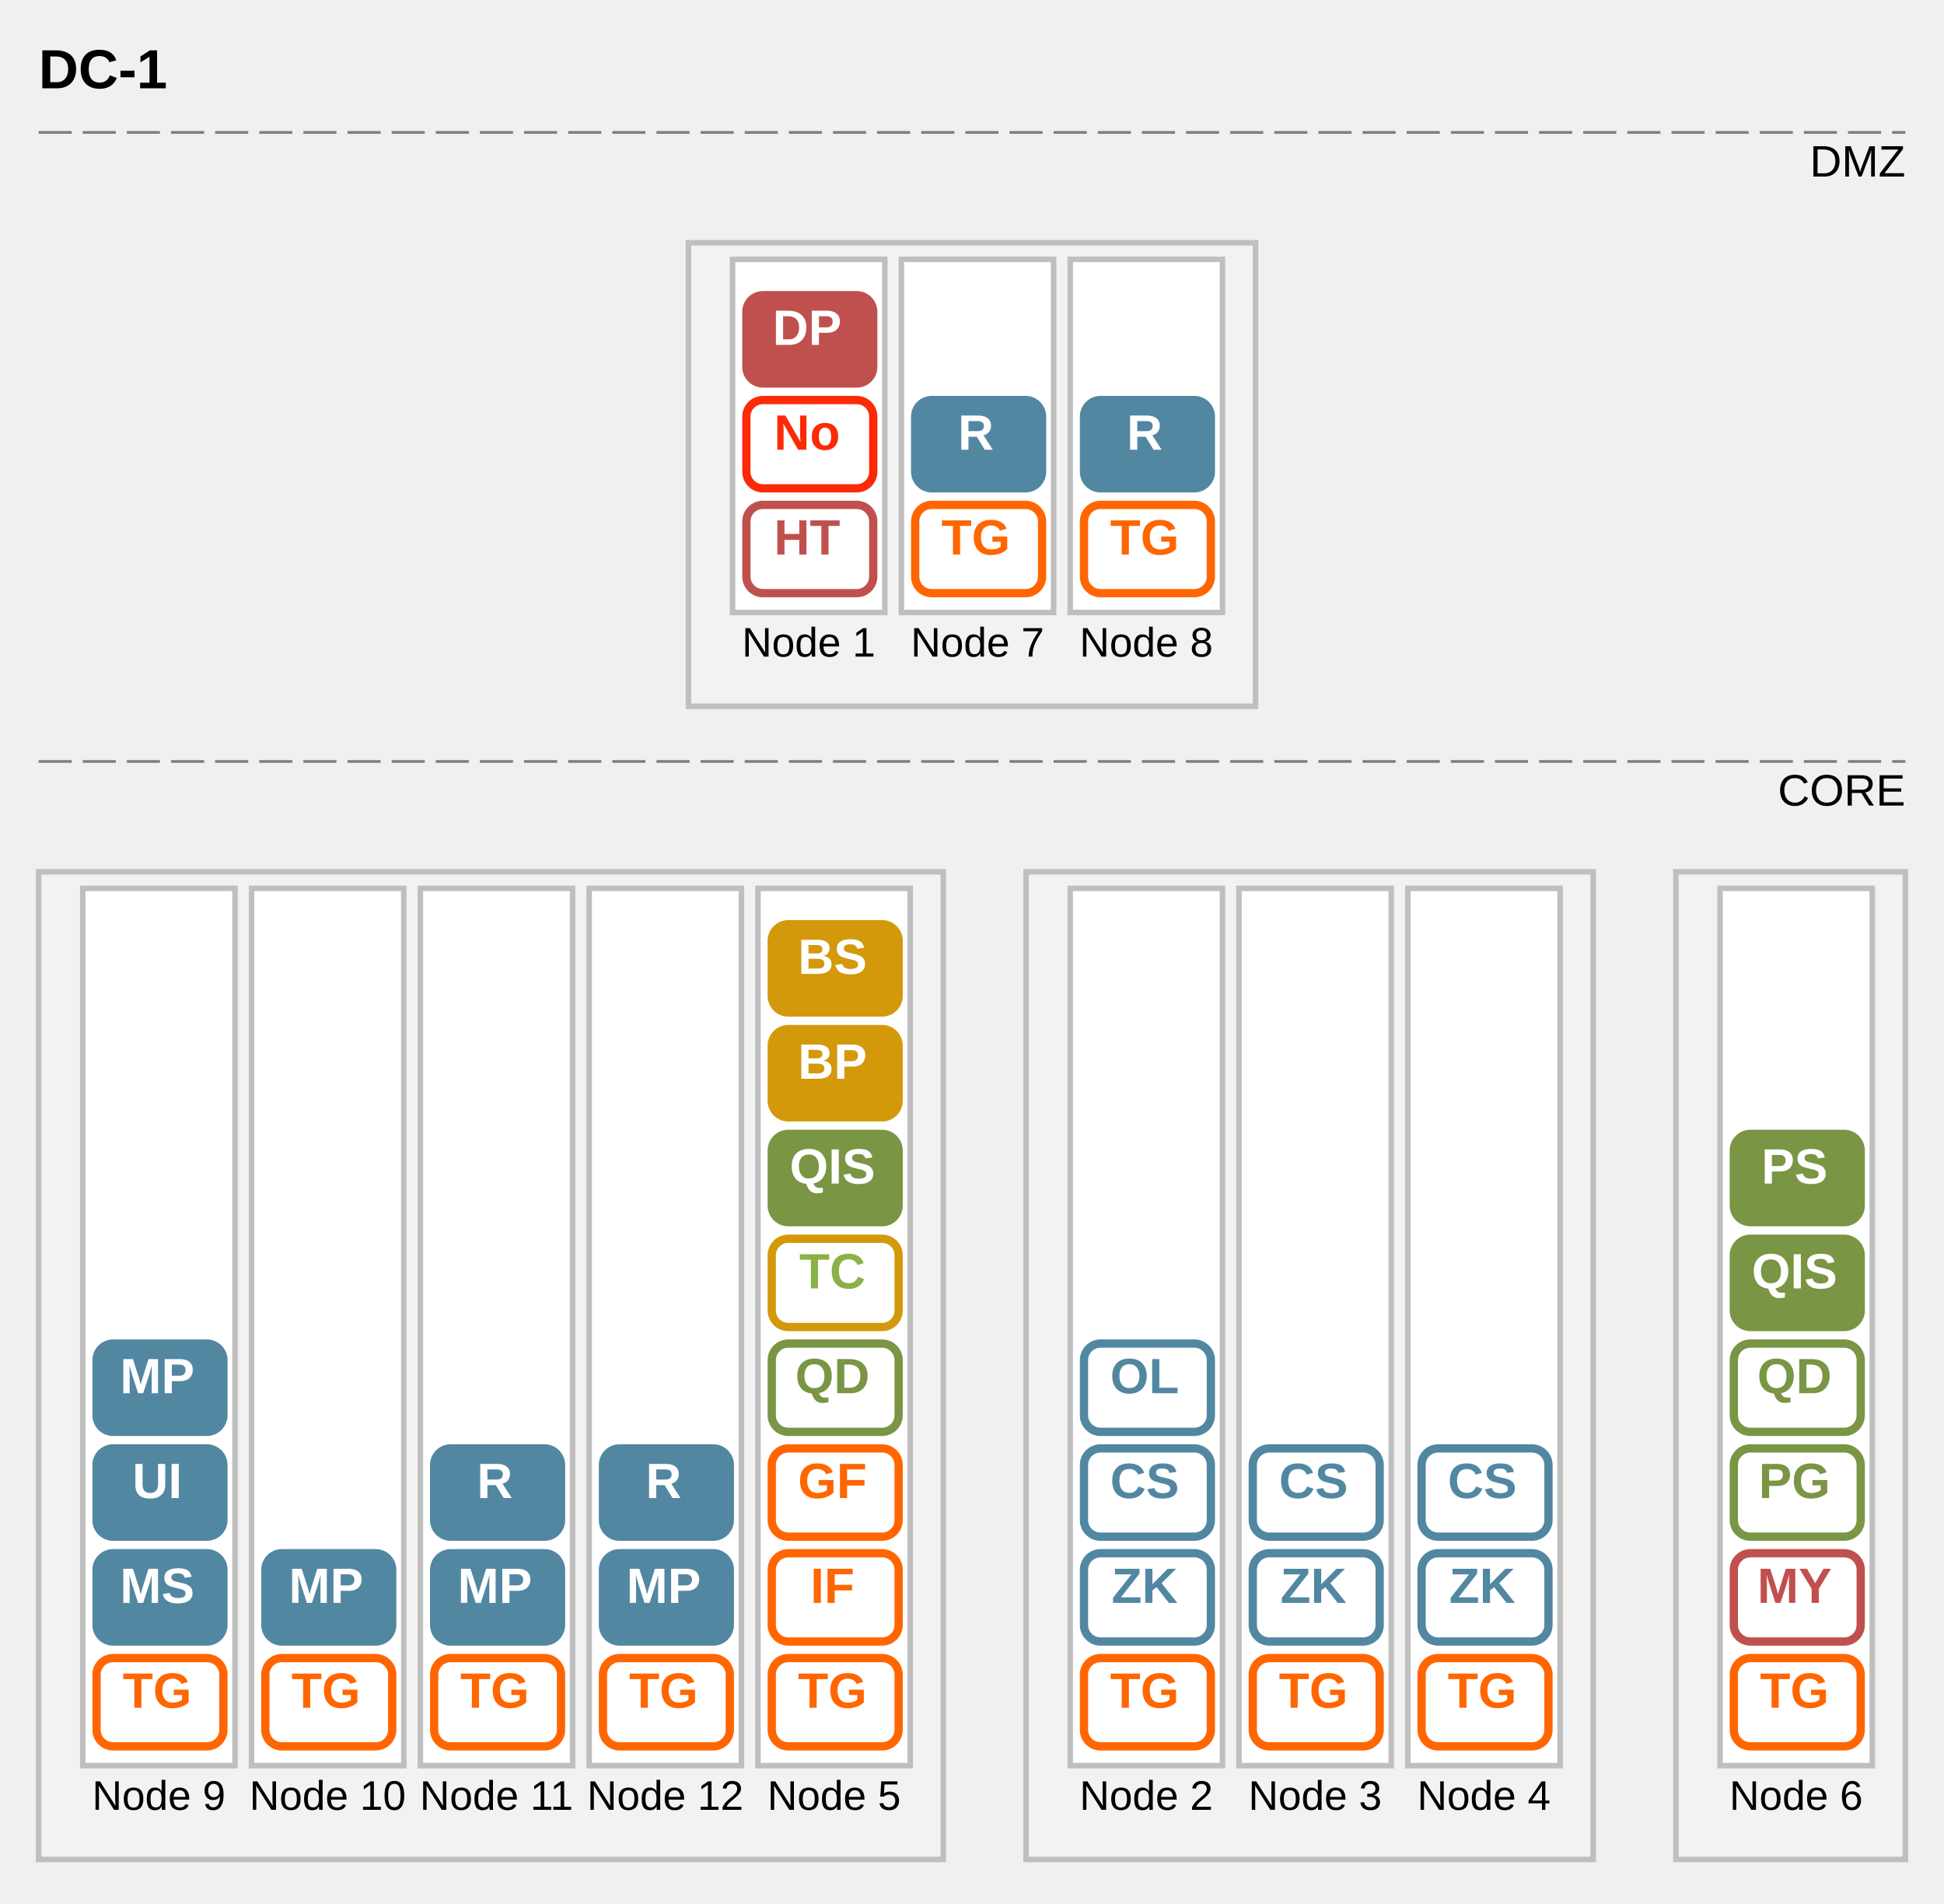
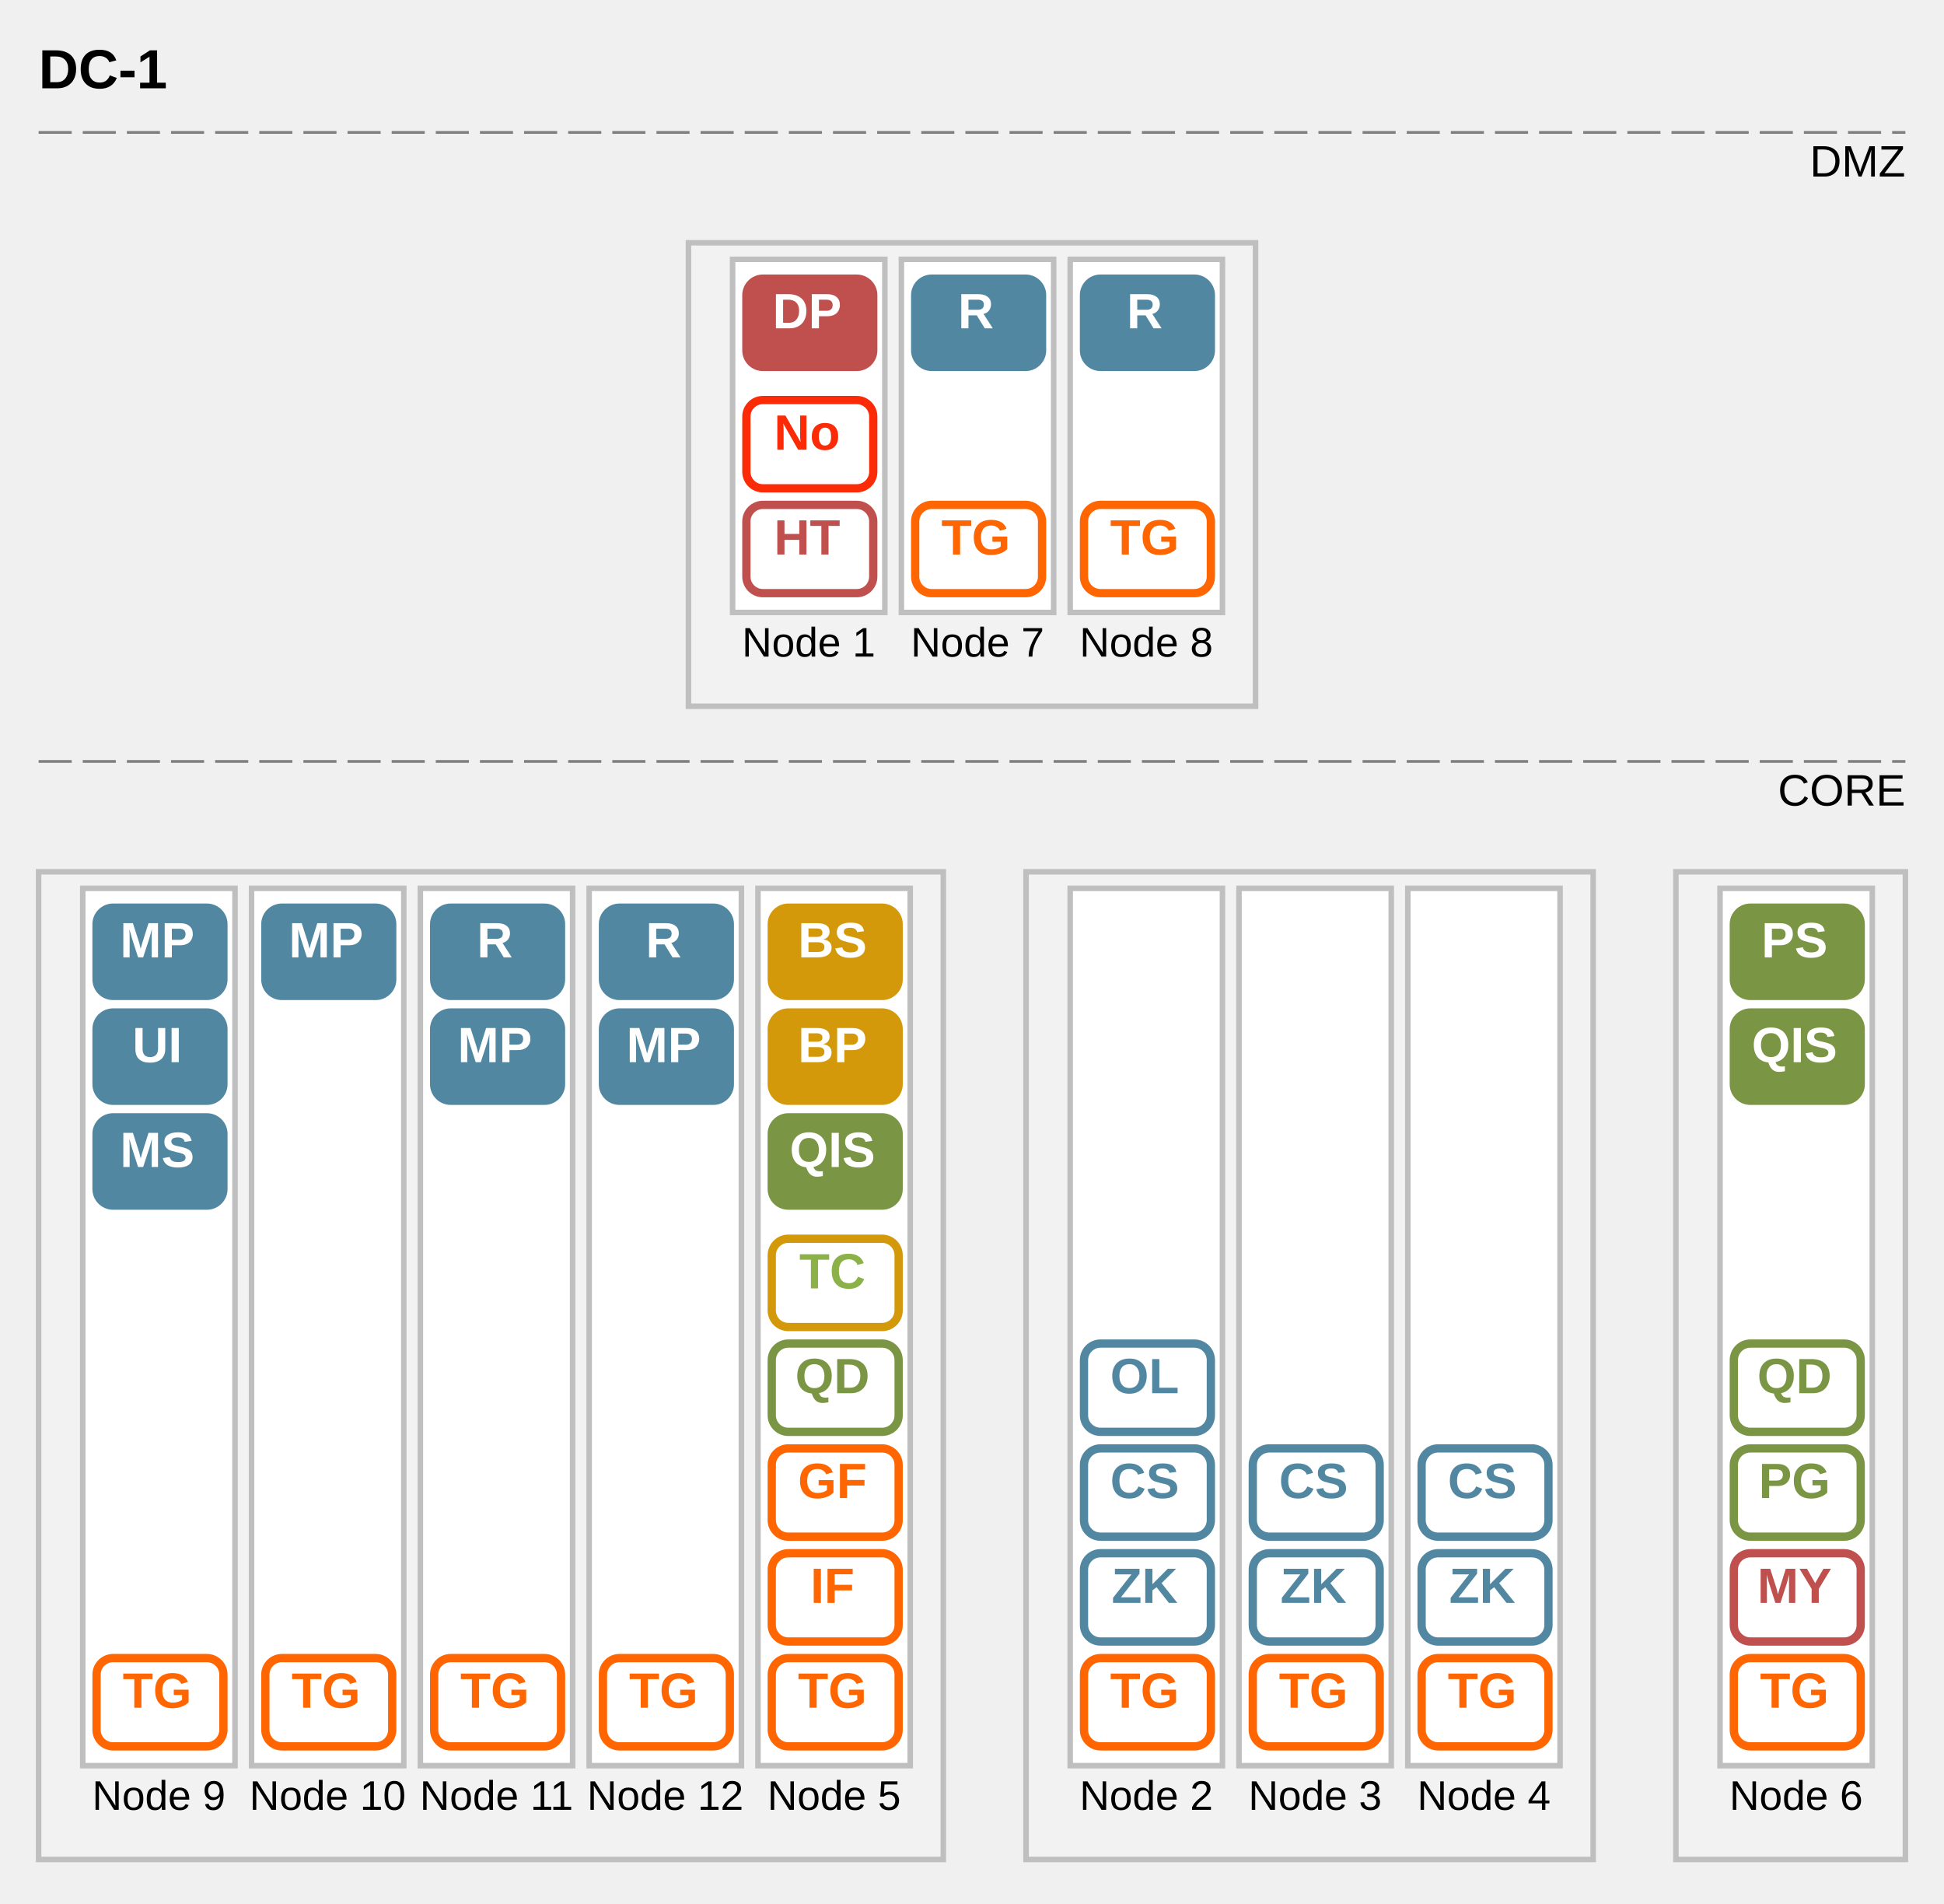
<svg xmlns="http://www.w3.org/2000/svg" xmlns:xlink="http://www.w3.org/1999/xlink" height="345" width="352.4" xml:space="preserve" version="1.1" id="svg2">
  <symbol id="struct">
    <rect id="compcs2" x="1.5" y="1.5" width="23" height="16" rx="3" style="stroke-width:1.5" />
  </symbol>
  <symbol id="ui">
    <use xlink:href="#struct" style="fill:#5287a2;stroke:#5287a2;" />
    <text id="text1488" x="12.5" y="10.5" style="font-weight:bold;font-size:9px;font-family:Arial;fill:#ffffff;" alignment-baseline="middle" text-anchor="middle">UI</text>
  </symbol>
  <symbol id="ms">
    <use xlink:href="#struct" style="fill:#5287a2;stroke:#5287a2;" />
    <text id="text1488" x="12.5" y="10.5" style="font-weight:bold;font-size:9px;font-family:Arial;fill:#ffffff;" alignment-baseline="middle" text-anchor="middle">MS</text>
  </symbol>
  <symbol id="r">
    <use xlink:href="#struct" style="fill:#5287a2;stroke:#5287a2;" />
    <text id="text1488" x="12.5" y="10.5" style="font-weight:bold;font-size:9px;font-family:Arial;fill:#ffffff;" alignment-baseline="middle" text-anchor="middle">R</text>
  </symbol>
  <symbol id="mp">
    <use xlink:href="#struct" style="fill:#5287a2;stroke:#5287a2;" />
    <text id="text1488" x="12.5" y="10.5" style="font-weight:bold;font-size:9px;font-family:Arial;fill:#ffffff;" alignment-baseline="middle" text-anchor="middle">MP</text>
  </symbol>
  <symbol id="cs">
    <use xlink:href="#struct" style="fill:#ffffff;stroke:#5287a2;" />
    <text id="text1488" x="12.5" y="10.5" style="font-weight:bold;font-size:9px;font-family:Arial;fill:#5287a2;" alignment-baseline="middle" text-anchor="middle">CS</text>
  </symbol>
  <symbol id="zk">
    <use xlink:href="#struct" style="fill:#ffffff;stroke:#5287a2;" />
    <text id="text1488" x="12.5" y="10.5" style="font-weight:bold;font-size:9px;font-family:Arial;fill:#5287a2;" alignment-baseline="middle" text-anchor="middle">ZK</text>
  </symbol>
  <symbol id="ol">
    <use xlink:href="#struct" style="fill:#ffffff;stroke:#5287a2;" />
    <text id="text1488" x="12.5" y="10.5" style="font-weight:bold;font-size:9px;font-family:Arial;fill:#5287a2;" alignment-baseline="middle" text-anchor="middle">OL</text>
  </symbol>
  <symbol id="bp">
    <use xlink:href="#struct" style="fill:#d3990a;stroke:#d3990a;" />
    <text id="text1488" x="12.5" y="10.5" style="font-weight:bold;font-size:9px;font-family:Arial;fill:#ffffff;" alignment-baseline="middle" text-anchor="middle">BP</text>
  </symbol>
  <symbol id="bs">
    <use xlink:href="#struct" style="fill:#d3990a;stroke:#d3990a;" />
    <text id="text1488" x="12.5" y="10.5" style="font-weight:bold;font-size:9px;font-family:Arial;fill:#ffffff;" alignment-baseline="middle" text-anchor="middle">BS</text>
  </symbol>
  <symbol id="nx">
    <use xlink:href="#struct" style="fill:#ffffff;stroke:#d3990a;" />
    <text id="text1488" x="12.5" y="10.5" style="font-weight:bold;font-size:9px;font-family:Arial;fill:#8bb148;" alignment-baseline="middle" text-anchor="middle">NX</text>
  </symbol>
  <symbol id="tc">
    <use xlink:href="#struct" style="fill:#ffffff;stroke:#d3990a;" />
    <text id="text1488" x="12.5" y="10.5" style="font-weight:bold;font-size:9px;font-family:Arial;fill:#8bb148;" alignment-baseline="middle" text-anchor="middle">TC</text>
  </symbol>
  <symbol id="es">
    <use xlink:href="#struct" style="fill:#ffffff;stroke:#d3990a;" />
    <text id="text1488" x="12.5" y="10.5" style="font-weight:bold;font-size:9px;font-family:Arial;fill:#8bb148;" alignment-baseline="middle" text-anchor="middle">ES</text>
  </symbol>
  <symbol id="ps">
    <use xlink:href="#struct" style="fill:#7a9543;stroke:#7a9543;" />
    <text id="text1488" x="12.5" y="10.5" style="font-weight:bold;font-size:9px;font-family:Arial;fill:#ffffff;" alignment-baseline="middle" text-anchor="middle">PS</text>
  </symbol>
  <symbol id="qis">
    <use xlink:href="#struct" style="fill:#7a9543;stroke:#7a9543;" />
    <text id="text1488" x="12.5" y="10.5" style="font-weight:bold;font-size:9px;font-family:Arial;fill:#ffffff;" alignment-baseline="middle" text-anchor="middle">QIS</text>
  </symbol>
  <symbol id="qd">
    <use xlink:href="#struct" style="fill:#ffffff;stroke:#7a9543;" />
    <text id="text1488" x="12.5" y="10.5" style="font-weight:bold;font-size:9px;font-family:Arial;fill:#7a9543;" alignment-baseline="middle" text-anchor="middle">QD</text>
  </symbol>
  <symbol id="pg">
    <use xlink:href="#struct" style="fill:#ffffff;stroke:#7a9543;" />
    <text id="text1488" x="12.5" y="10.5" style="font-weight:bold;font-size:9px;font-family:Arial;fill:#7a9543;" alignment-baseline="middle" text-anchor="middle">PG</text>
  </symbol>
  <symbol id="pgm">
    <use xlink:href="#struct" style="fill:#ffffff;stroke:#7a9543;" />
    <text id="text1488" x="12.5" y="10.5" style="font-weight:bold;font-size:9px;font-family:Arial;fill:#7a9543;" alignment-baseline="middle" text-anchor="middle">PGm</text>
  </symbol>
  <symbol id="pgs">
    <use xlink:href="#struct" style="fill:#ffffff;stroke:#7a9543;" />
    <text id="text1488" x="12.5" y="10.5" style="font-weight:bold;font-size:9px;font-family:Arial;fill:#7a9543;" alignment-baseline="middle" text-anchor="middle">PGs</text>
  </symbol>
  <symbol id="dp">
    <use xlink:href="#struct" style="fill:#c0504d;stroke:#c0504d;" />
    <text id="text1488" x="12.5" y="10.5" style="font-weight:bold;font-size:9px;font-family:Arial;fill:#ffffff;" alignment-baseline="middle" text-anchor="middle">DP</text>
  </symbol>
  <symbol id="ht">
    <use xlink:href="#struct" style="fill:#ffffff;stroke:#c0504d;" />
    <text id="text1488" x="12.5" y="10.5" style="font-weight:bold;font-size:9px;font-family:Arial;fill:#c0504d;" alignment-baseline="middle" text-anchor="middle">HT</text>
  </symbol>
  <symbol id="my">
    <use xlink:href="#struct" style="fill:#ffffff;stroke:#c0504d;" />
    <text id="text1488" x="12.5" y="10.5" style="font-weight:bold;font-size:9px;font-family:Arial;fill:#c0504d;" alignment-baseline="middle" text-anchor="middle">MY</text>
  </symbol>
  <symbol id="no">
    <use xlink:href="#struct" style="fill:#ffffff;stroke:#fb2b08;" />
    <text id="text1488" x="12.5" y="10.5" style="font-weight:bold;font-size:9px;font-family:Arial;fill:#fb2b08;" alignment-baseline="middle" text-anchor="middle">No</text>
  </symbol>
  <symbol id="git">
    <use xlink:href="#struct" style="fill:#ffffff;stroke:#fb2b08;" />
    <text id="text1488" x="12.5" y="10.5" style="font-weight:bold;font-size:9px;font-family:Arial;fill:#fb2b08;" alignment-baseline="middle" text-anchor="middle">GIT</text>
  </symbol>
  <symbol id="jnk">
    <use xlink:href="#struct" style="fill:#ffffff;stroke:#fb2b08;" />
    <text id="text1488" x="12.5" y="10.5" style="font-weight:bold;font-size:9px;font-family:Arial;fill:#fb2b08;" alignment-baseline="middle" text-anchor="middle">Jnk</text>
  </symbol>
  <symbol id="mvn">
    <use xlink:href="#struct" style="fill:#ffffff;stroke:#fb2b08;" />
    <text id="text1488" x="12.5" y="10.5" style="font-weight:bold;font-size:9px;font-family:Arial;fill:#fb2b08;" alignment-baseline="middle" text-anchor="middle">Mvn</text>
  </symbol>
  <symbol id="tg">
    <use xlink:href="#struct" style="fill:#ffffff;stroke:#ff6601;" />
    <text id="text1488" x="12.5" y="10.5" style="font-weight:bold;font-size:9px;font-family:Arial;fill:#ff6601;" alignment-baseline="middle" text-anchor="middle">TG</text>
  </symbol>
  <symbol id="if">
    <use xlink:href="#struct" style="fill:#ffffff;stroke:#ff6601;" />
    <text id="text1488" x="12.5" y="10.5" style="font-weight:bold;font-size:9px;font-family:Arial;fill:#ff6601;" alignment-baseline="middle" text-anchor="middle">IF</text>
  </symbol>
  <symbol id="gf">
    <use xlink:href="#struct" style="fill:#ffffff;stroke:#ff6601;" />
    <text id="text1488" x="12.5" y="10.5" style="font-weight:bold;font-size:9px;font-family:Arial;fill:#ff6601;" alignment-baseline="middle" text-anchor="middle">GF</text>
  </symbol>
  <text id="text1488" x="7" y="16" style="font-weight:bold;font-size:10px;font-family:Arial;" text-anchor="start">DC-1</text>
  <line x1="7" y1="24" x2="345.4" y2="24" style="stroke:#7f7f7f;;stroke-width:0.5;stroke-dasharray:6, 2;stroke-dashoffset:0;" />
  <text id="text1488" x="345.4" y="32" style="font-weight:normal;font-size:8px;font-family:Arial;" text-anchor="end">DMZ</text>
  <rect id="subnet1" x="124.8" y="44" width="102.8" height="84" style="fill:#f2f2f2;stroke:#bfbfbf">
                    </rect>
  <rect id="node1" x="132.8" y="47" width="27.6" height="64" style="fill:#ffffff;stroke:#bfbfbf">
        </rect>
  <text id="nodetext1" x="146.6" y="119" style="font-weight:normal;font-size:7.5px;font-family:Arial;" alignment-baseline="middle" text-anchor="middle">Node 1</text>
+   <use xlink:href="#dp" x="133.8" y="49" />
  <use xlink:href="#ht" x="133.8" y="90" />
  <use xlink:href="#no" x="133.8" y="71" />
-   <use xlink:href="#dp" x="133.8" y="52" />
  <rect id="node7" x="163.4" y="47" width="27.6" height="64" style="fill:#ffffff;stroke:#bfbfbf">
        </rect>
  <text id="nodetext7" x="177.2" y="119" style="font-weight:normal;font-size:7.5px;font-family:Arial;" alignment-baseline="middle" text-anchor="middle">Node 7</text>
+   <use xlink:href="#r" x="164.4" y="49" />
  <use xlink:href="#tg" x="164.4" y="90" />
-   <use xlink:href="#r" x="164.4" y="71" />
  <rect id="node8" x="194" y="47" width="27.6" height="64" style="fill:#ffffff;stroke:#bfbfbf">
        </rect>
  <text id="nodetext8" x="207.8" y="119" style="font-weight:normal;font-size:7.5px;font-family:Arial;" alignment-baseline="middle" text-anchor="middle">Node 8</text>
+   <use xlink:href="#r" x="195" y="49" />
  <use xlink:href="#tg" x="195" y="90" />
-   <use xlink:href="#r" x="195" y="71" />
  <line x1="7" y1="138" x2="345.4" y2="138" style="stroke:#7f7f7f;;stroke-width:0.5;stroke-dasharray:6, 2;stroke-dashoffset:0;" />
  <text id="text1488" x="345.4" y="146" style="font-weight:normal;font-size:8px;font-family:Arial;" text-anchor="end">CORE</text>
  <rect id="subnet1" x="7" y="158" width="164" height="179" style="fill:#f2f2f2;stroke:#bfbfbf">
                    </rect>
  <rect id="node9" x="15" y="161" width="27.6" height="159" style="fill:#ffffff;stroke:#bfbfbf">
        </rect>
  <text id="nodetext9" x="28.8" y="328" style="font-weight:normal;font-size:7.5px;font-family:Arial;" alignment-baseline="middle" text-anchor="middle">Node 9</text>
+   <use xlink:href="#mp" x="16" y="163" />
+   <use xlink:href="#ui" x="16" y="182" />
+   <use xlink:href="#ms" x="16" y="201" />
  <use xlink:href="#tg" x="16" y="299" />
-   <use xlink:href="#ms" x="16" y="280" />
-   <use xlink:href="#ui" x="16" y="261" />
-   <use xlink:href="#mp" x="16" y="242" />
  <rect id="node10" x="45.6" y="161" width="27.6" height="159" style="fill:#ffffff;stroke:#bfbfbf">
        </rect>
  <text id="nodetext10" x="59.4" y="328" style="font-weight:normal;font-size:7.5px;font-family:Arial;" alignment-baseline="middle" text-anchor="middle">Node 10</text>
+   <use xlink:href="#mp" x="46.6" y="163" />
  <use xlink:href="#tg" x="46.6" y="299" />
-   <use xlink:href="#mp" x="46.6" y="280" />
  <rect id="node11" x="76.2" y="161" width="27.6" height="159" style="fill:#ffffff;stroke:#bfbfbf">
        </rect>
  <text id="nodetext11" x="90" y="328" style="font-weight:normal;font-size:7.5px;font-family:Arial;" alignment-baseline="middle" text-anchor="middle">Node 11</text>
+   <use xlink:href="#r" x="77.2" y="163" />
+   <use xlink:href="#mp" x="77.2" y="182" />
  <use xlink:href="#tg" x="77.2" y="299" />
-   <use xlink:href="#mp" x="77.2" y="280" />
-   <use xlink:href="#r" x="77.2" y="261" />
  <rect id="node12" x="106.8" y="161" width="27.6" height="159" style="fill:#ffffff;stroke:#bfbfbf">
        </rect>
  <text id="nodetext12" x="120.6" y="328" style="font-weight:normal;font-size:7.5px;font-family:Arial;" alignment-baseline="middle" text-anchor="middle">Node 12</text>
+   <use xlink:href="#r" x="107.8" y="163" />
+   <use xlink:href="#mp" x="107.8" y="182" />
  <use xlink:href="#tg" x="107.8" y="299" />
-   <use xlink:href="#mp" x="107.8" y="280" />
-   <use xlink:href="#r" x="107.8" y="261" />
  <rect id="node5" x="137.4" y="161" width="27.6" height="159" style="fill:#ffffff;stroke:#bfbfbf">
        </rect>
  <text id="nodetext5" x="151.2" y="328" style="font-weight:normal;font-size:7.5px;font-family:Arial;" alignment-baseline="middle" text-anchor="middle">Node 5</text>
+   <use xlink:href="#bs" x="138.4" y="163" />
+   <use xlink:href="#bp" x="138.4" y="182" />
+   <use xlink:href="#qis" x="138.4" y="201" />
  <use xlink:href="#tg" x="138.4" y="299" />
  <use xlink:href="#if" x="138.4" y="280" />
  <use xlink:href="#gf" x="138.4" y="261" />
  <use xlink:href="#qd" x="138.4" y="242" />
  <use xlink:href="#tc" x="138.4" y="223" />
-   <use xlink:href="#qis" x="138.4" y="204" />
-   <use xlink:href="#bp" x="138.4" y="185" />
-   <use xlink:href="#bs" x="138.4" y="166" />
  <rect id="subnet1" x="186" y="158" width="102.8" height="179" style="fill:#f2f2f2;stroke:#bfbfbf">
                    </rect>
  <rect id="node2" x="194" y="161" width="27.6" height="159" style="fill:#ffffff;stroke:#bfbfbf">
        </rect>
  <text id="nodetext2" x="207.8" y="328" style="font-weight:normal;font-size:7.5px;font-family:Arial;" alignment-baseline="middle" text-anchor="middle">Node 2</text>
  <use xlink:href="#tg" x="195" y="299" />
  <use xlink:href="#zk" x="195" y="280" />
  <use xlink:href="#cs" x="195" y="261" />
  <use xlink:href="#ol" x="195" y="242" />
  <rect id="node3" x="224.6" y="161" width="27.6" height="159" style="fill:#ffffff;stroke:#bfbfbf">
        </rect>
  <text id="nodetext3" x="238.4" y="328" style="font-weight:normal;font-size:7.5px;font-family:Arial;" alignment-baseline="middle" text-anchor="middle">Node 3</text>
  <use xlink:href="#tg" x="225.6" y="299" />
  <use xlink:href="#zk" x="225.6" y="280" />
  <use xlink:href="#cs" x="225.6" y="261" />
  <rect id="node4" x="255.2" y="161" width="27.6" height="159" style="fill:#ffffff;stroke:#bfbfbf">
        </rect>
  <text id="nodetext4" x="269" y="328" style="font-weight:normal;font-size:7.5px;font-family:Arial;" alignment-baseline="middle" text-anchor="middle">Node 4</text>
  <use xlink:href="#tg" x="256.2" y="299" />
  <use xlink:href="#zk" x="256.2" y="280" />
  <use xlink:href="#cs" x="256.2" y="261" />
  <rect id="subnet1" x="303.8" y="158" width="41.6" height="179" style="fill:#f2f2f2;stroke:#bfbfbf">
                    </rect>
  <rect id="node6" x="311.8" y="161" width="27.6" height="159" style="fill:#ffffff;stroke:#bfbfbf">
        </rect>
  <text id="nodetext6" x="325.6" y="328" style="font-weight:normal;font-size:7.5px;font-family:Arial;" alignment-baseline="middle" text-anchor="middle">Node 6</text>
+   <use xlink:href="#ps" x="312.8" y="163" />
+   <use xlink:href="#qis" x="312.8" y="182" />
  <use xlink:href="#tg" x="312.8" y="299" />
  <use xlink:href="#my" x="312.8" y="280" />
  <use xlink:href="#pg" x="312.8" y="261" />
  <use xlink:href="#qd" x="312.8" y="242" />
-   <use xlink:href="#qis" x="312.8" y="223" />
-   <use xlink:href="#ps" x="312.8" y="204" />
</svg>
